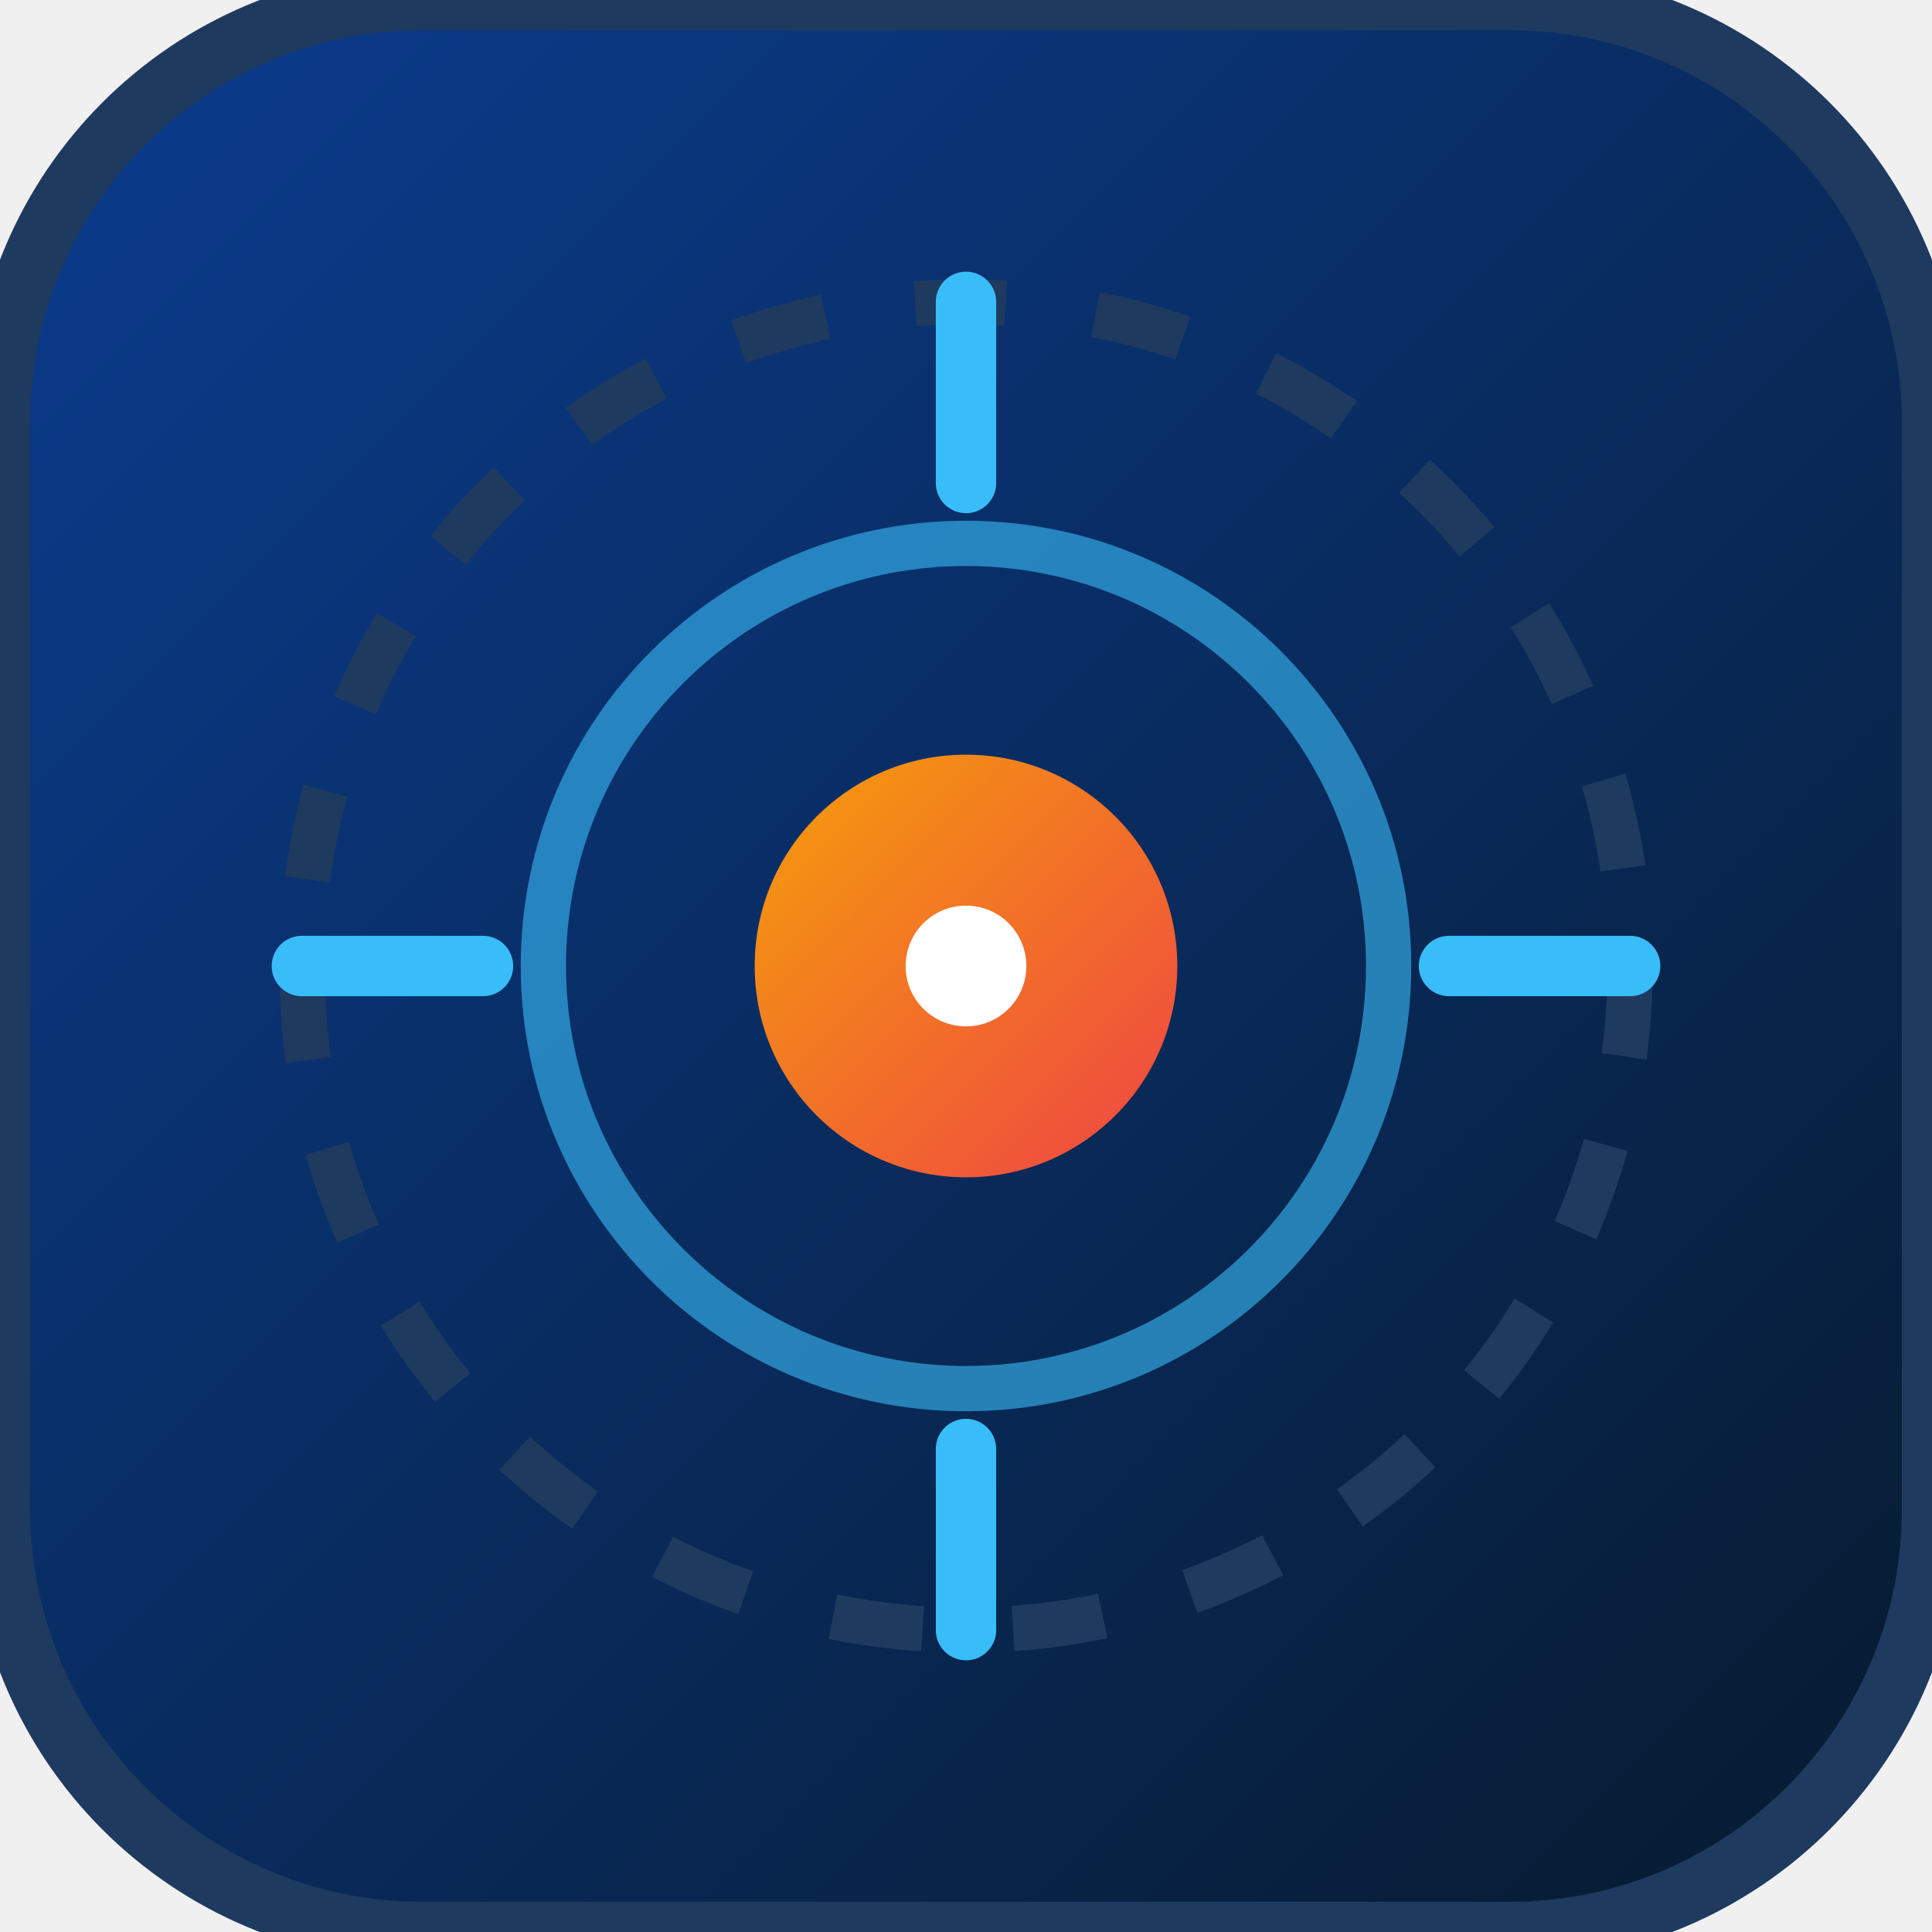
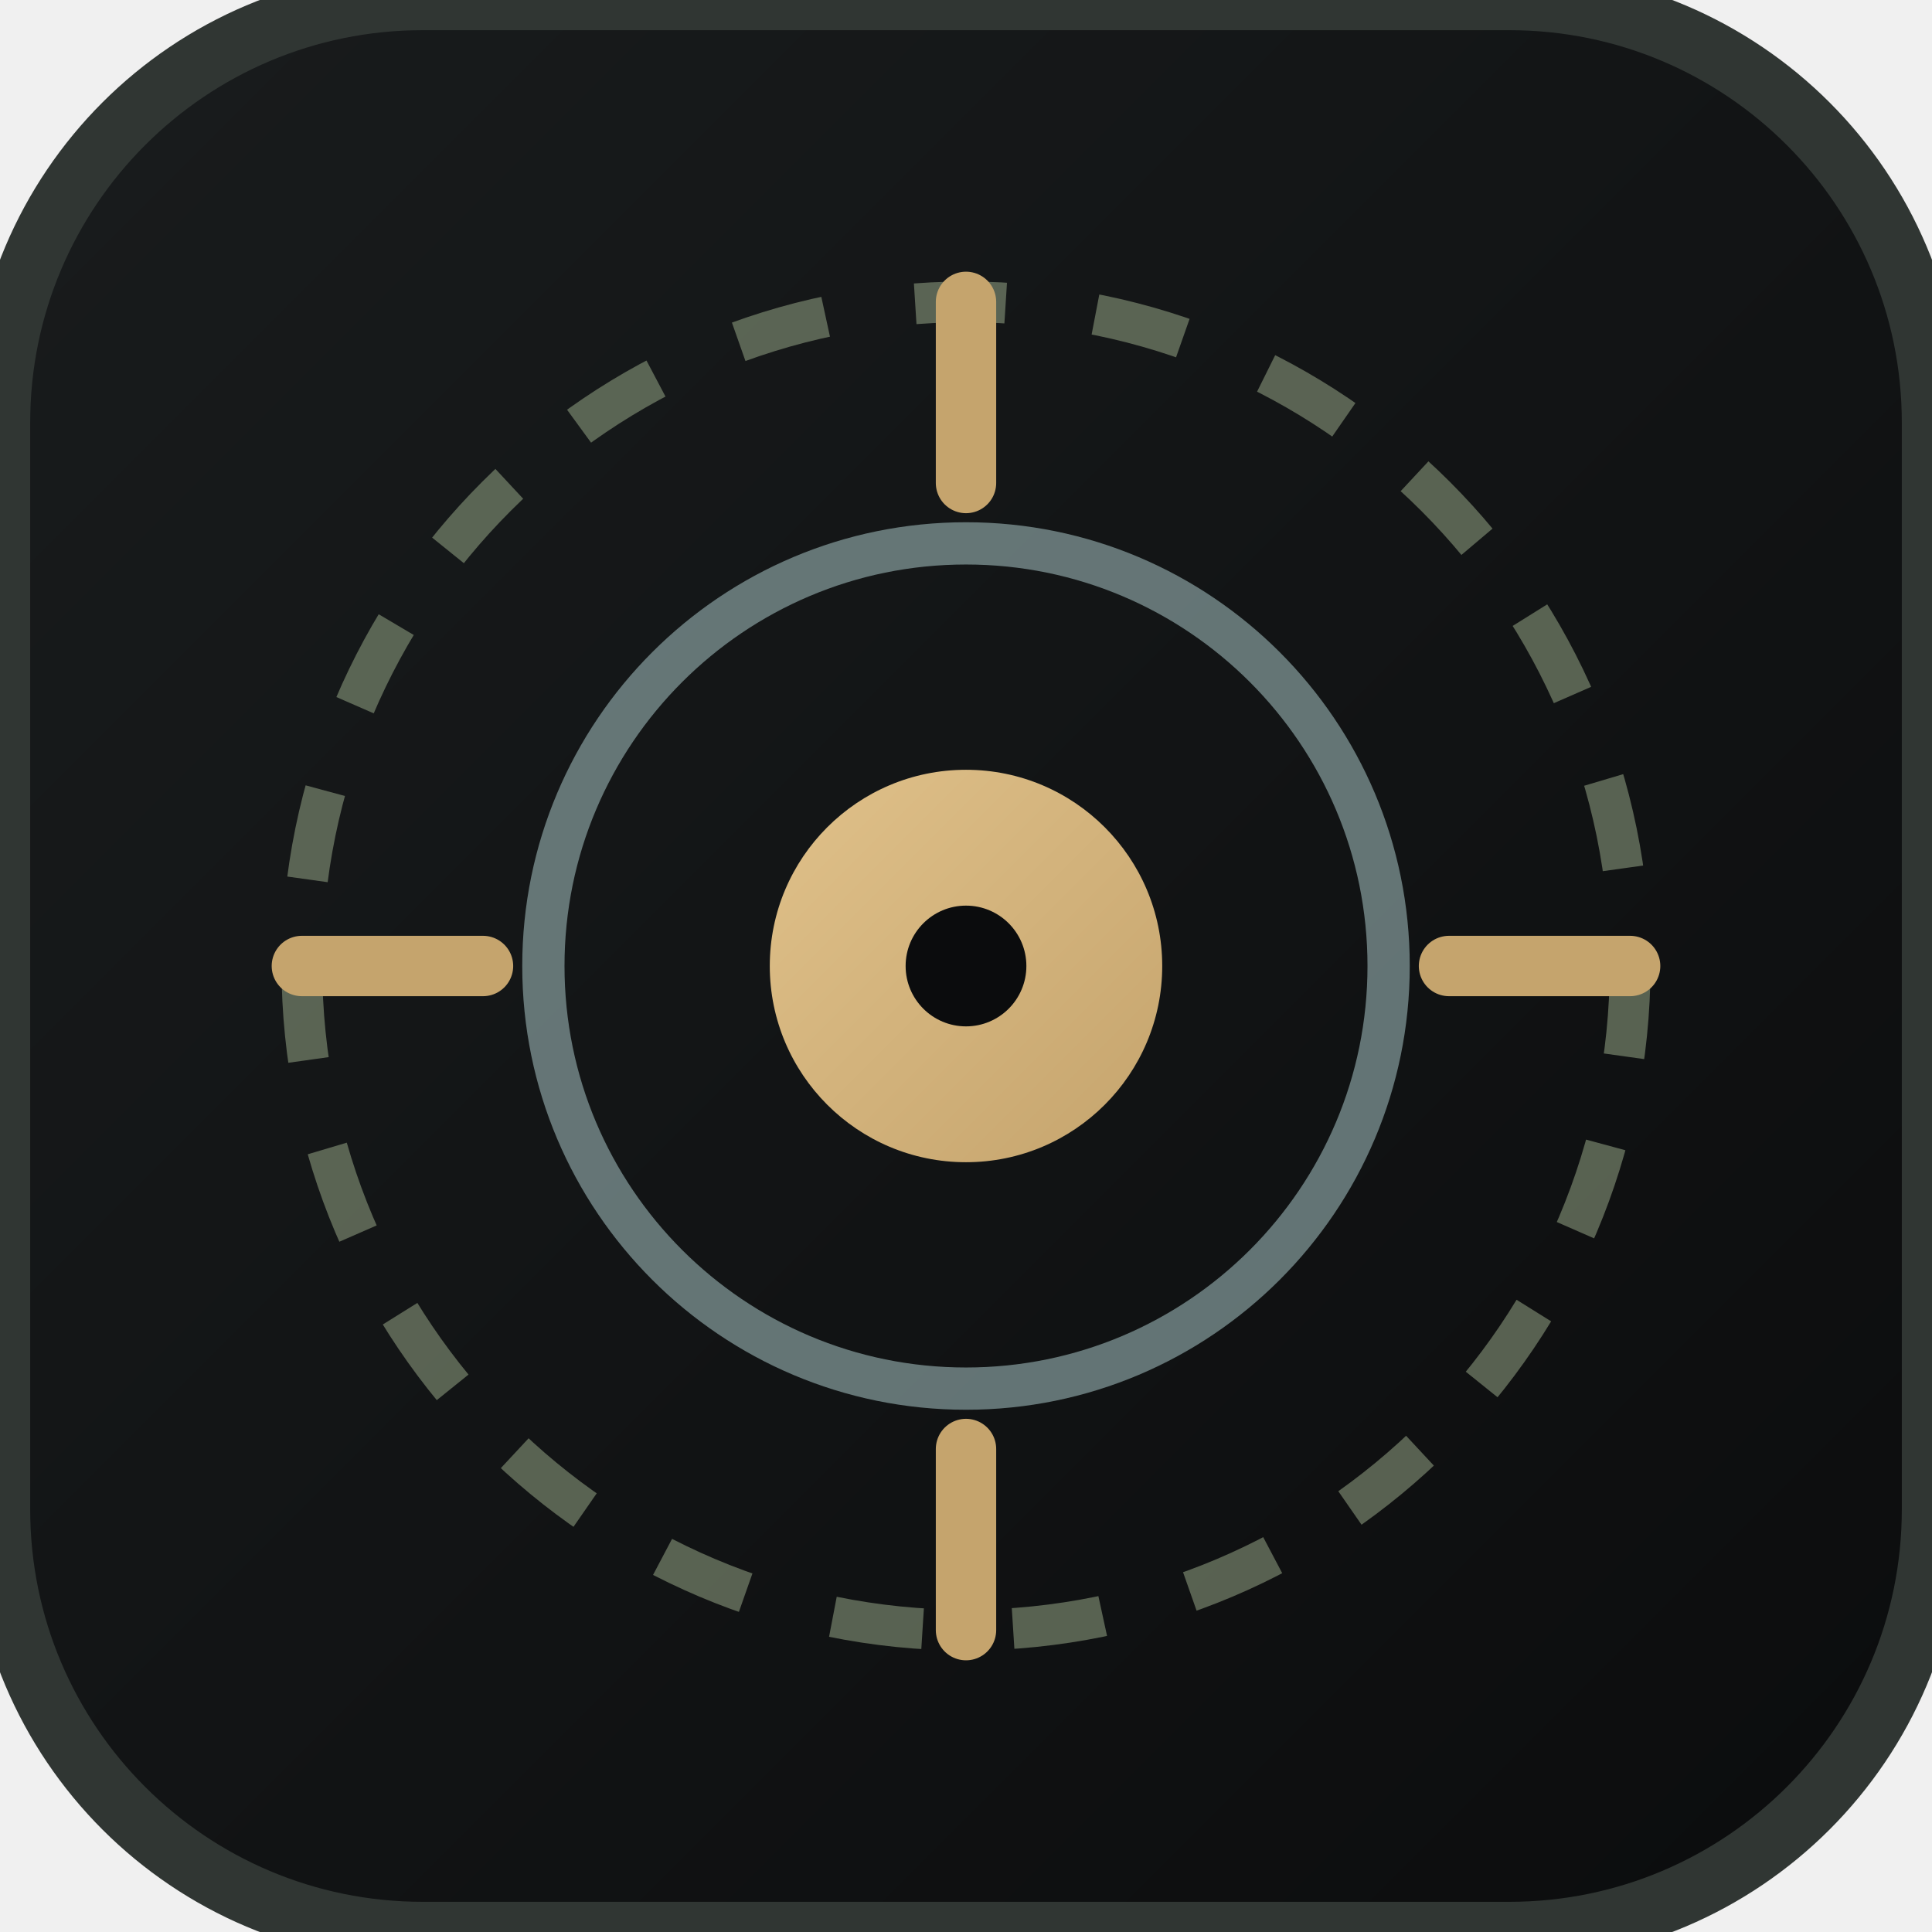
<svg xmlns="http://www.w3.org/2000/svg" viewBox="0 0 64 64" width="64" height="64">
  <defs>
    <linearGradient id="bg" x1="0%" y1="0%" x2="100%" y2="100%">
-       <stop offset="0%" stop-color="#0B3D91" />
-       <stop offset="100%" stop-color="#071A2D" />
+       <stop offset="0%" stop-color="#191C1D" />
+       <stop offset="100%" stop-color="#0B0C0D" />
    </linearGradient>
-     <linearGradient id="sun" x1="0%" y1="0%" x2="100%" y2="100%">
-       <stop offset="0%" stop-color="#F59E0B" />
-       <stop offset="100%" stop-color="#EF4444" />
+     <linearGradient id="brass" x1="0%" y1="0%" x2="100%" y2="100%">
+       <stop offset="0%" stop-color="#E0C18A" />
+       <stop offset="100%" stop-color="#C5A46D" />
    </linearGradient>
  </defs>
-   <rect width="64" height="64" rx="14" fill="url(#bg)" stroke="#1E3A5F" stroke-width="2" />
-   <circle cx="32" cy="32" r="22" fill="none" stroke="#1E3A5F" stroke-width="1.5" stroke-dasharray="3 3" />
-   <circle cx="32" cy="32" r="14" fill="none" stroke="#38BDF8" stroke-width="1.5" opacity="0.6" />
-   <circle cx="32" cy="32" r="7" fill="url(#sun)" />
-   <path d="M32 10 L32 16 M32 48 L32 54 M10 32 L16 32 M48 32 L54 32" stroke="#38BDF8" stroke-width="2" stroke-linecap="round" />
-   <circle cx="32" cy="32" r="2" fill="#FFFFFF" />
+   <rect width="64" height="64" rx="14" fill="url(#bg)" stroke="#303633" stroke-width="2" />
+   <circle cx="32" cy="32" r="22" fill="none" stroke="#89977B" stroke-width="1.35" stroke-dasharray="3 3" opacity="0.6" />
+   <circle cx="32" cy="32" r="14" fill="none" stroke="#A7C5C5" stroke-width="1.4" opacity="0.55" />
+   <circle cx="32" cy="32" r="6.5" fill="url(#brass)" />
+   <path d="M32 10 L32 16 M32 48 L32 54 M10 32 L16 32 M48 32 L54 32" stroke="#C5A46D" stroke-width="2" stroke-linecap="round" />
+   <circle cx="32" cy="32" r="2" fill="#0B0C0D" />
</svg>
